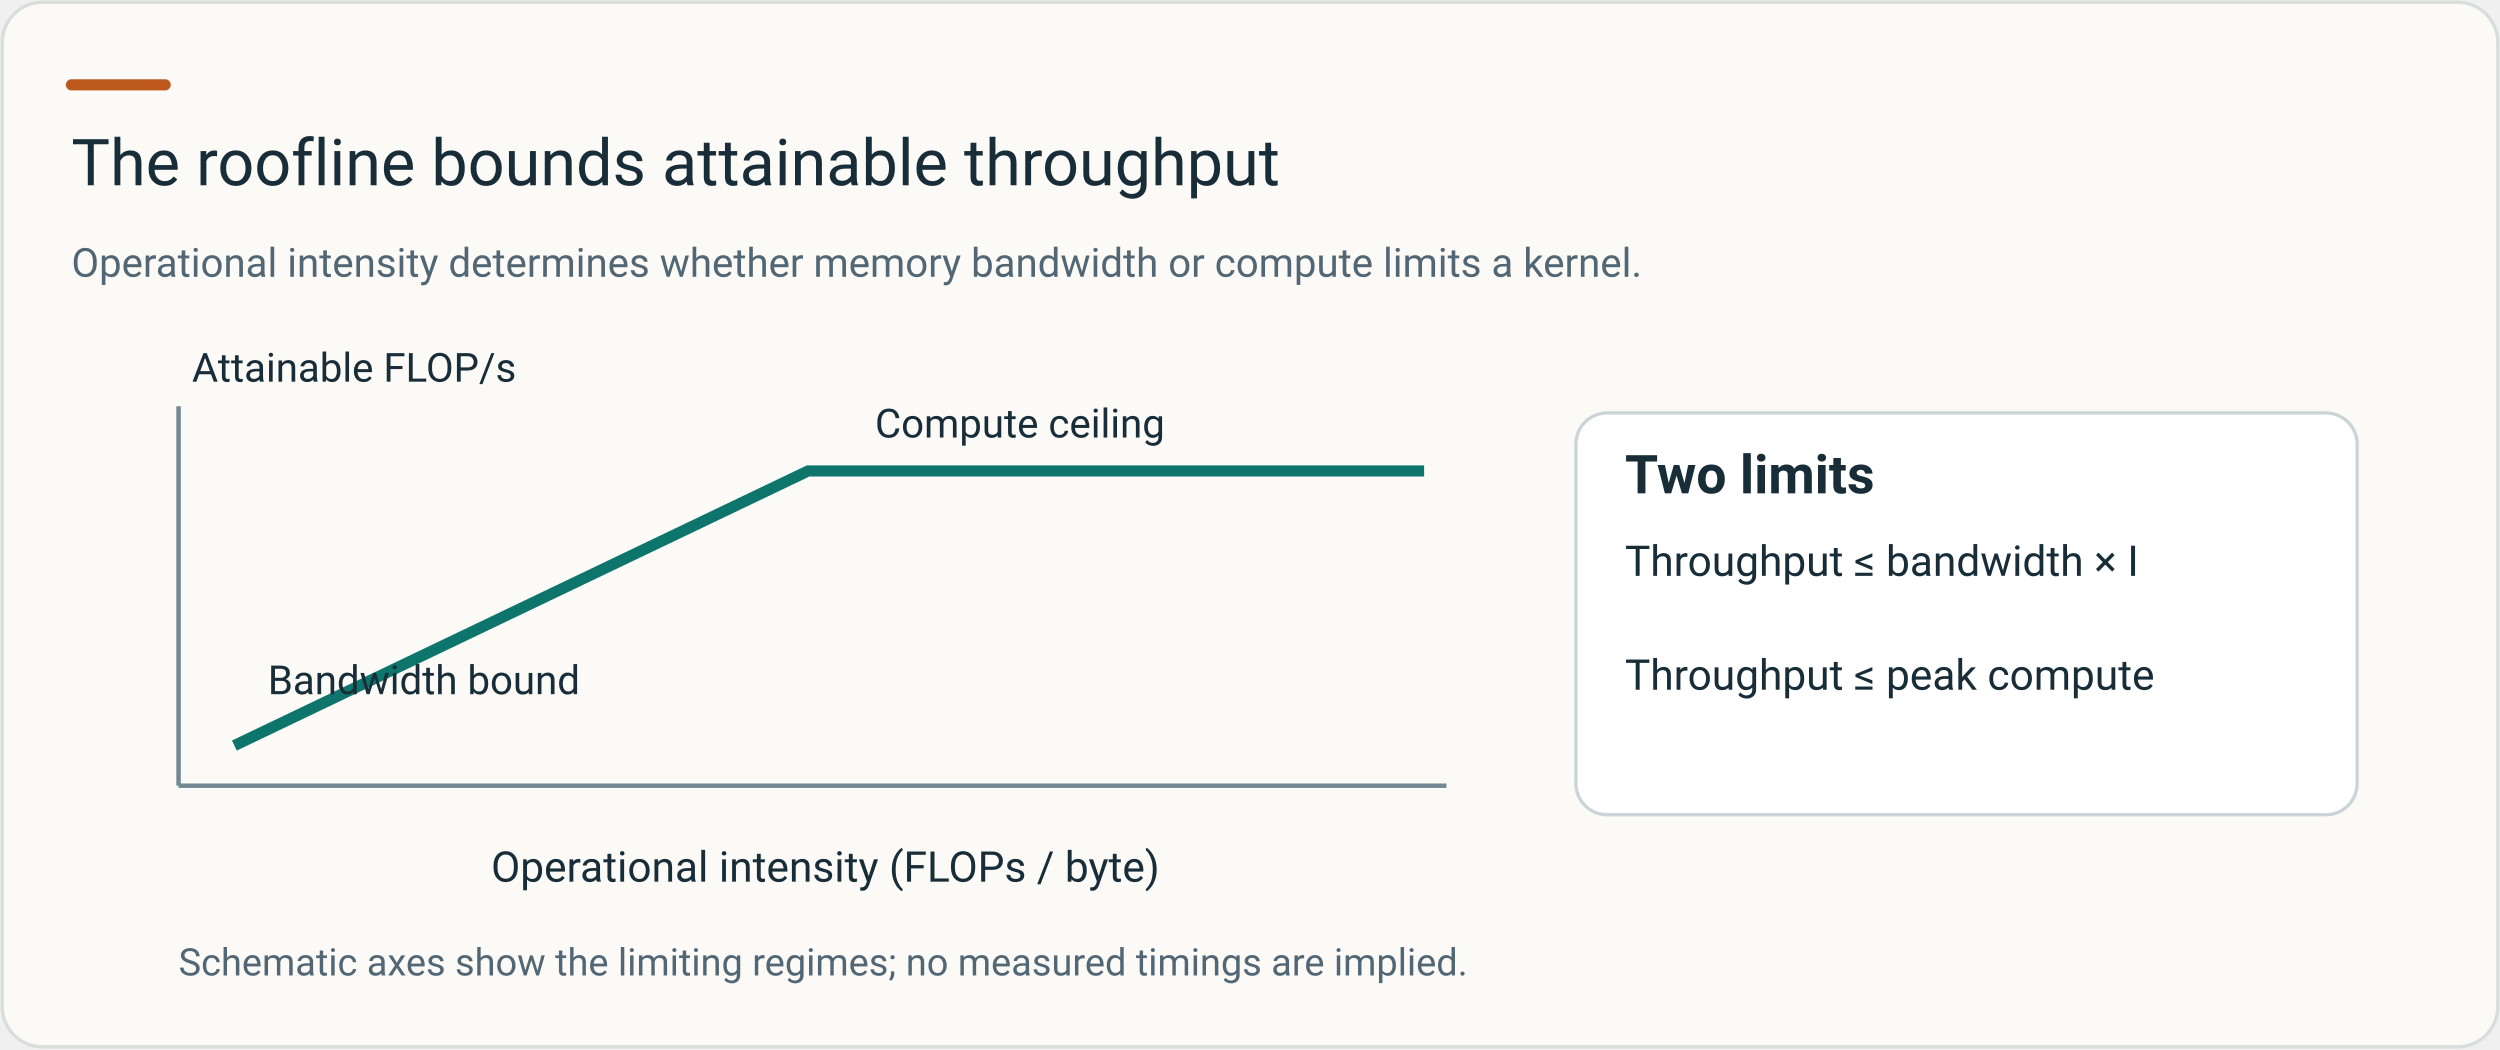
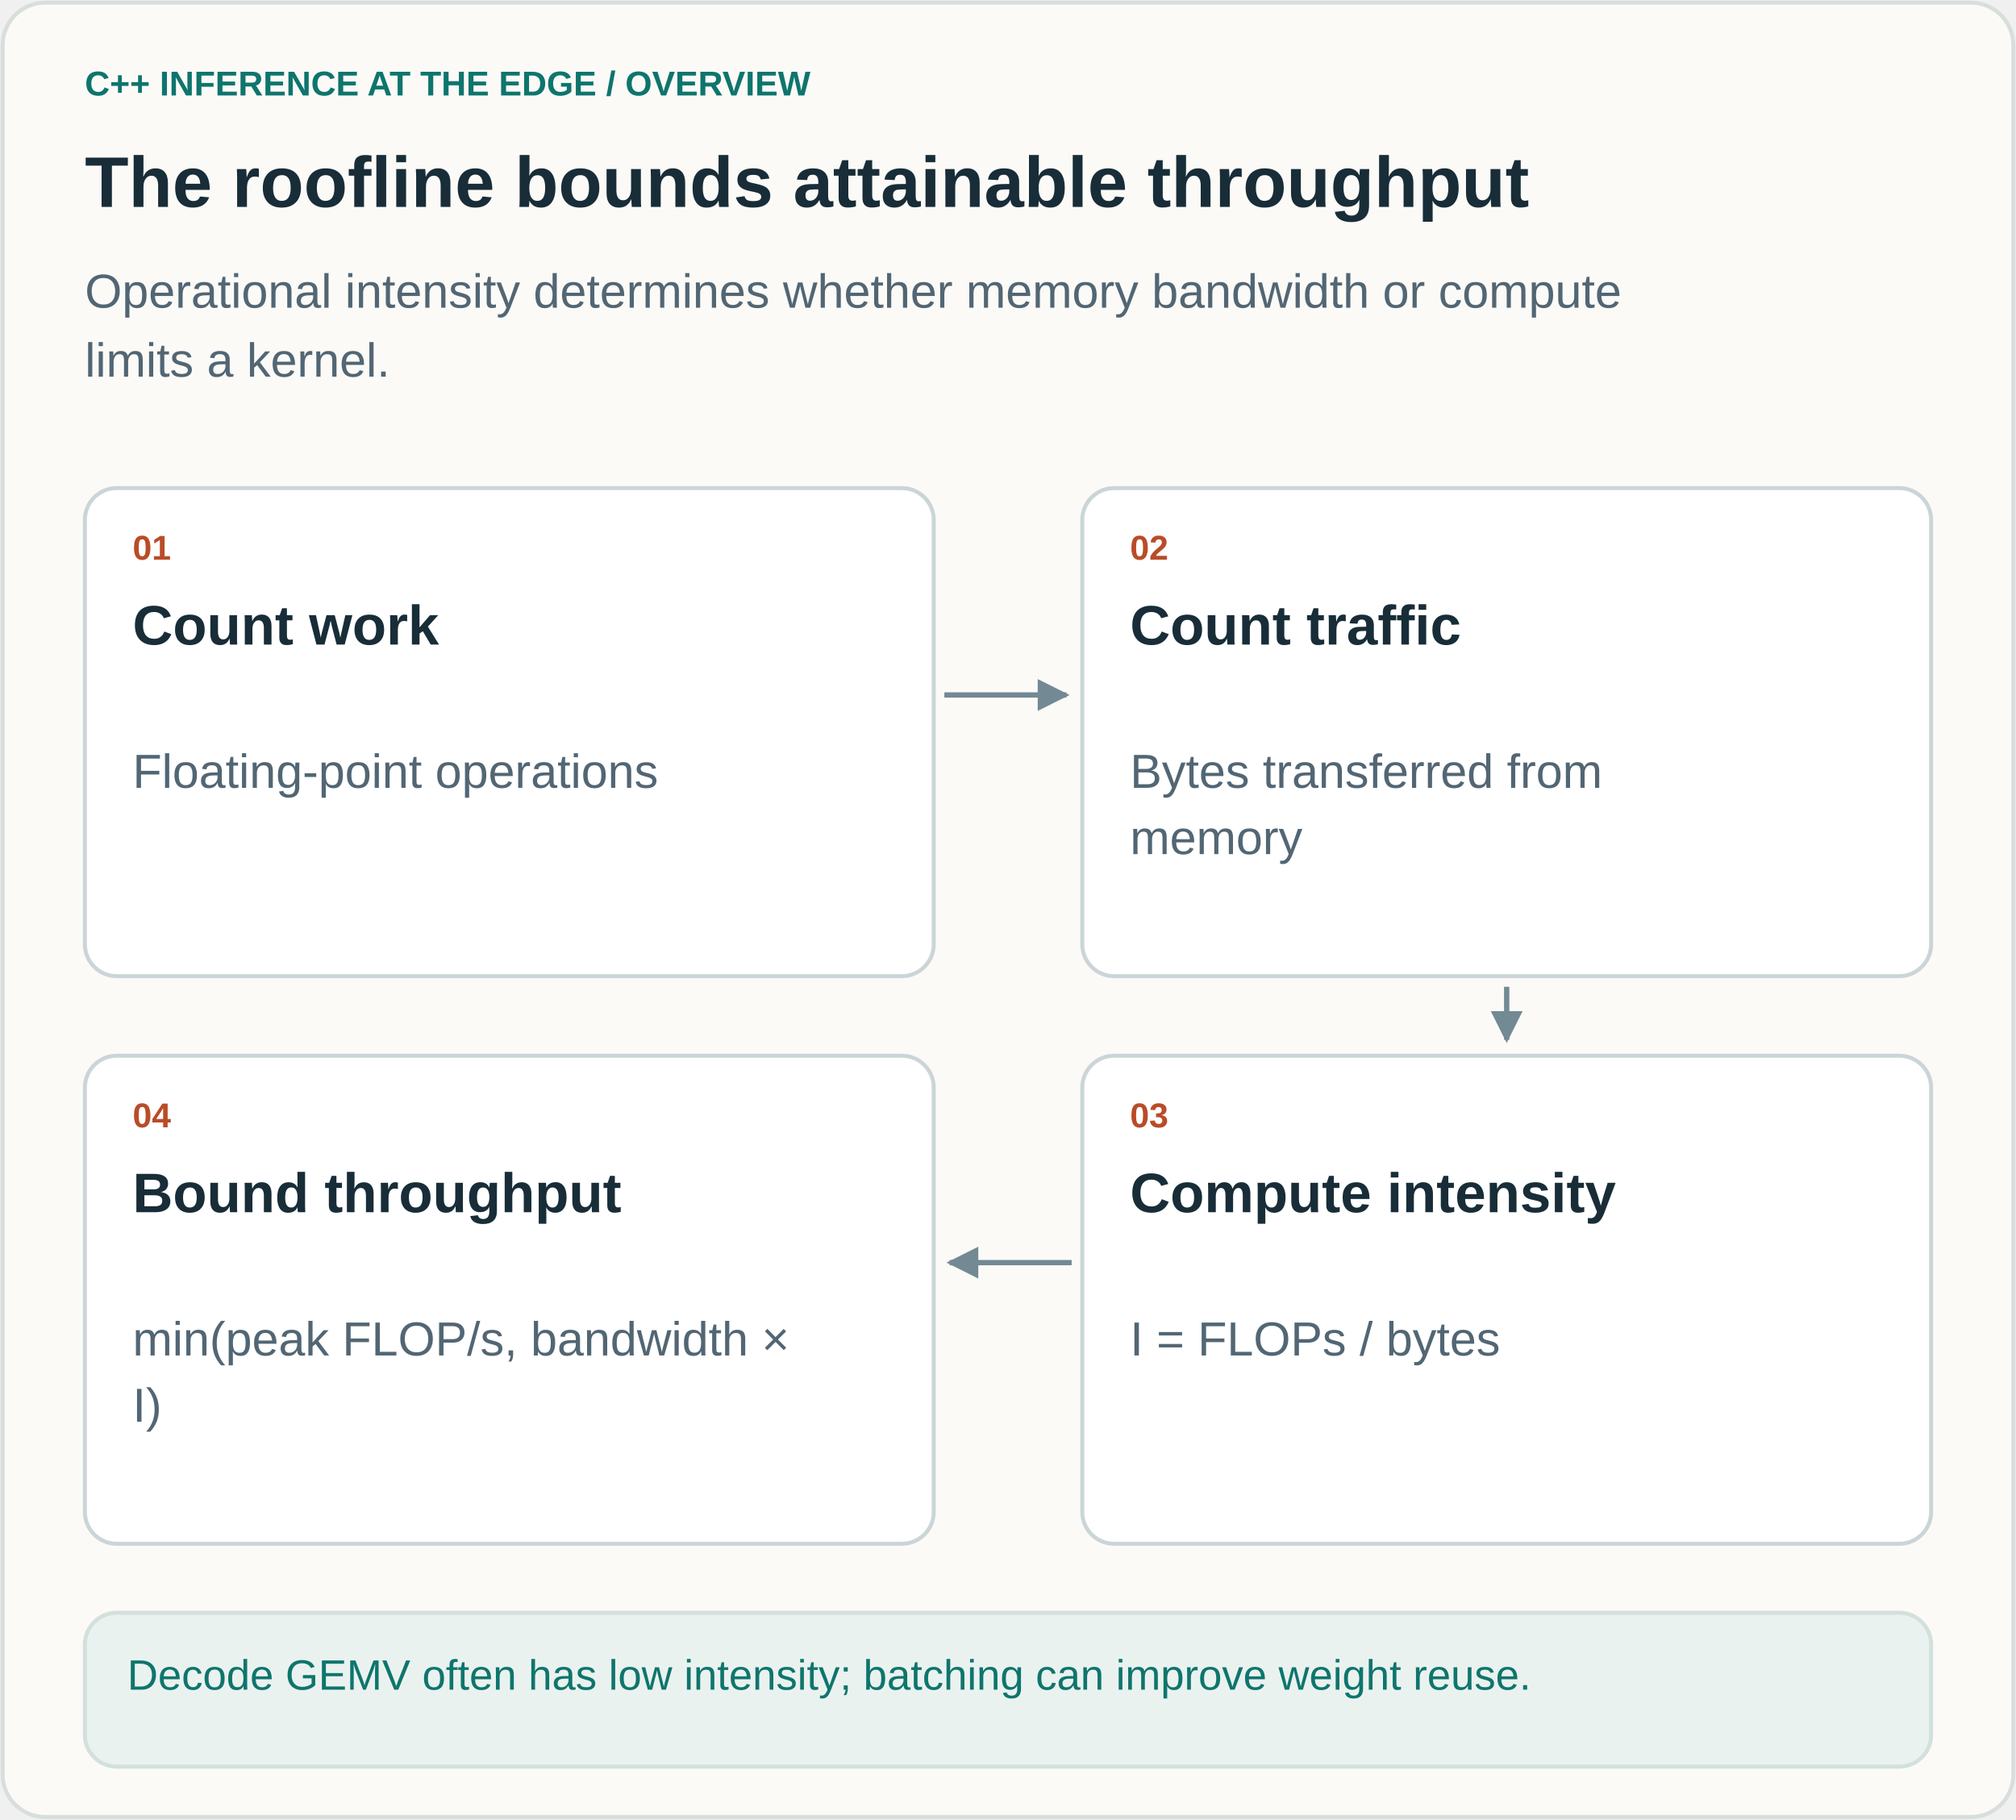
- <svg xmlns="http://www.w3.org/2000/svg" viewBox="0 0 1120 470" role="img" aria-labelledby="title desc">
+ <svg xmlns="http://www.w3.org/2000/svg" width="760" height="686" viewBox="0 0 760 686" role="img" aria-labelledby="title desc">
  <defs>
-     <marker id="arrow" markerWidth="8" markerHeight="8" refX="7" refY="4" orient="auto">
-       <path d="M0 0 L8 4 L0 8 Z" fill="#738993" />
+     <marker id="arrow" viewBox="0 0 10 10" refX="9" refY="5" markerWidth="6" markerHeight="6" orient="auto-start-reverse">
+       <path d="M0 0 L10 5 L0 10 Z" fill="#738993" />
    </marker>
  </defs>
-   <g font-family="Roboto, Arial, sans-serif">
-     <rect x="1" y="1" width="1118" height="468" rx="18" fill="#fbfaf7" stroke="#d8dedb" stroke-width="1.5" />
-     <path d="M32 38 H74" stroke="#bd591c" stroke-width="5" stroke-linecap="round" />
-     <text x="32" y="83" font-size="29" fill="#182d38" font-weight="400">The roofline bounds attainable throughput</text>
-     <text x="32" y="124" font-size="18" fill="#526674" font-weight="400">Operational intensity determines whether memory bandwidth or compute limits a kernel.</text>
-     <path d="M80 352 V182 M80 352 H648" stroke="#738993" stroke-width="2" />
-     <path d="M105 334 L362 211 H638" fill="none" stroke="#0e756d" stroke-width="5" />
-     <text x="120" y="311" font-size="18" fill="#182d38" font-weight="400">Bandwidth bound</text>
-     <text x="392" y="196" font-size="18" fill="#182d38" font-weight="400">Compute ceiling</text>
-     <text x="220" y="395" font-size="19" fill="#182d38" font-weight="400">Operational intensity (FLOPs / byte)</text>
-     <text x="86" y="171" font-size="18" fill="#182d38" font-weight="400">Attainable FLOP/s</text>
-     <rect x="706" y="185" width="350" height="180" rx="14" fill="#fff" stroke="#cbd5d8" stroke-width="1.5" />
-     <text x="728" y="221" font-size="24" fill="#182d38" font-weight="600">Two limits</text>
-     <text x="728" y="258" font-size="19" fill="#182d38" font-weight="400">Throughput ≤ bandwidth × I</text>
-     <text x="728" y="309" font-size="19" fill="#182d38" font-weight="400">Throughput ≤ peak compute</text>
-     <text x="80" y="437" font-size="17" fill="#526674" font-weight="400">Schematic axes show the limiting regimes; no measured timings are implied.</text>
+   <g font-family="Arial, Helvetica, sans-serif">
+     <rect x="1" y="1" width="758" height="684" rx="16" fill="#fbfaf7" stroke="#d8dedb" stroke-width="1.5" />
+     <text x="32" y="36" font-size="13" fill="#0e756d" font-weight="700" text-anchor="start">C++ INFERENCE AT THE EDGE  /  OVERVIEW</text>
+     <text x="32" y="78" font-size="27" fill="#182d38" font-weight="600" text-anchor="start">The roofline bounds attainable throughput</text>
+     <text x="32" y="116" font-size="18" fill="#526674" font-weight="400" text-anchor="start">Operational intensity determines whether memory bandwidth or compute</text>
+     <text x="32" y="142" font-size="18" fill="#526674" font-weight="400" text-anchor="start">limits a kernel.</text>
+     <rect x="32" y="184" width="320" height="184" rx="12" fill="#fff" stroke="#cbd5d8" stroke-width="1.5" />
+     <text x="50" y="211" font-size="13" fill="#b94c27" font-weight="700" text-anchor="start">01</text>
+     <text x="50" y="243" font-size="21" fill="#182d38" font-weight="600" text-anchor="start">Count work</text>
+     <text x="50" y="297" font-size="18" fill="#526674" font-weight="400" text-anchor="start">Floating-point operations</text>
+     <rect x="408" y="184" width="320" height="184" rx="12" fill="#fff" stroke="#cbd5d8" stroke-width="1.5" />
+     <text x="426" y="211" font-size="13" fill="#b94c27" font-weight="700" text-anchor="start">02</text>
+     <text x="426" y="243" font-size="21" fill="#182d38" font-weight="600" text-anchor="start">Count traffic</text>
+     <text x="426" y="297" font-size="18" fill="#526674" font-weight="400" text-anchor="start">Bytes transferred from</text>
+     <text x="426" y="322" font-size="18" fill="#526674" font-weight="400" text-anchor="start">memory</text>
+     <rect x="408" y="398" width="320" height="184" rx="12" fill="#fff" stroke="#cbd5d8" stroke-width="1.5" />
+     <text x="426" y="425" font-size="13" fill="#b94c27" font-weight="700" text-anchor="start">03</text>
+     <text x="426" y="457" font-size="21" fill="#182d38" font-weight="600" text-anchor="start">Compute intensity</text>
+     <text x="426" y="511" font-size="18" fill="#526674" font-weight="400" text-anchor="start">I = FLOPs / bytes</text>
+     <rect x="32" y="398" width="320" height="184" rx="12" fill="#fff" stroke="#cbd5d8" stroke-width="1.5" />
+     <text x="50" y="425" font-size="13" fill="#b94c27" font-weight="700" text-anchor="start">04</text>
+     <text x="50" y="457" font-size="21" fill="#182d38" font-weight="600" text-anchor="start">Bound throughput</text>
+     <text x="50" y="511" font-size="18" fill="#526674" font-weight="400" text-anchor="start">min(peak FLOP/s, bandwidth ×</text>
+     <text x="50" y="536" font-size="18" fill="#526674" font-weight="400" text-anchor="start">I)</text>
+     <path d="M356 262 L402 262" fill="none" stroke="#738993" stroke-width="2" marker-end="url(#arrow)" />
+     <path d="M568 372 L568 392" fill="none" stroke="#738993" stroke-width="2" marker-end="url(#arrow)" />
+     <path d="M404 476 L358 476" fill="none" stroke="#738993" stroke-width="2" marker-end="url(#arrow)" />
+     <rect x="32" y="608" width="696" height="58" rx="12" fill="#eaf2ef" stroke="#d2e1db" stroke-width="1.5" />
+     <text x="48" y="637" font-size="16" fill="#0e756d" font-weight="400" text-anchor="start">Decode GEMV often has low intensity; batching can improve weight reuse.</text>
  </g>
</svg>
